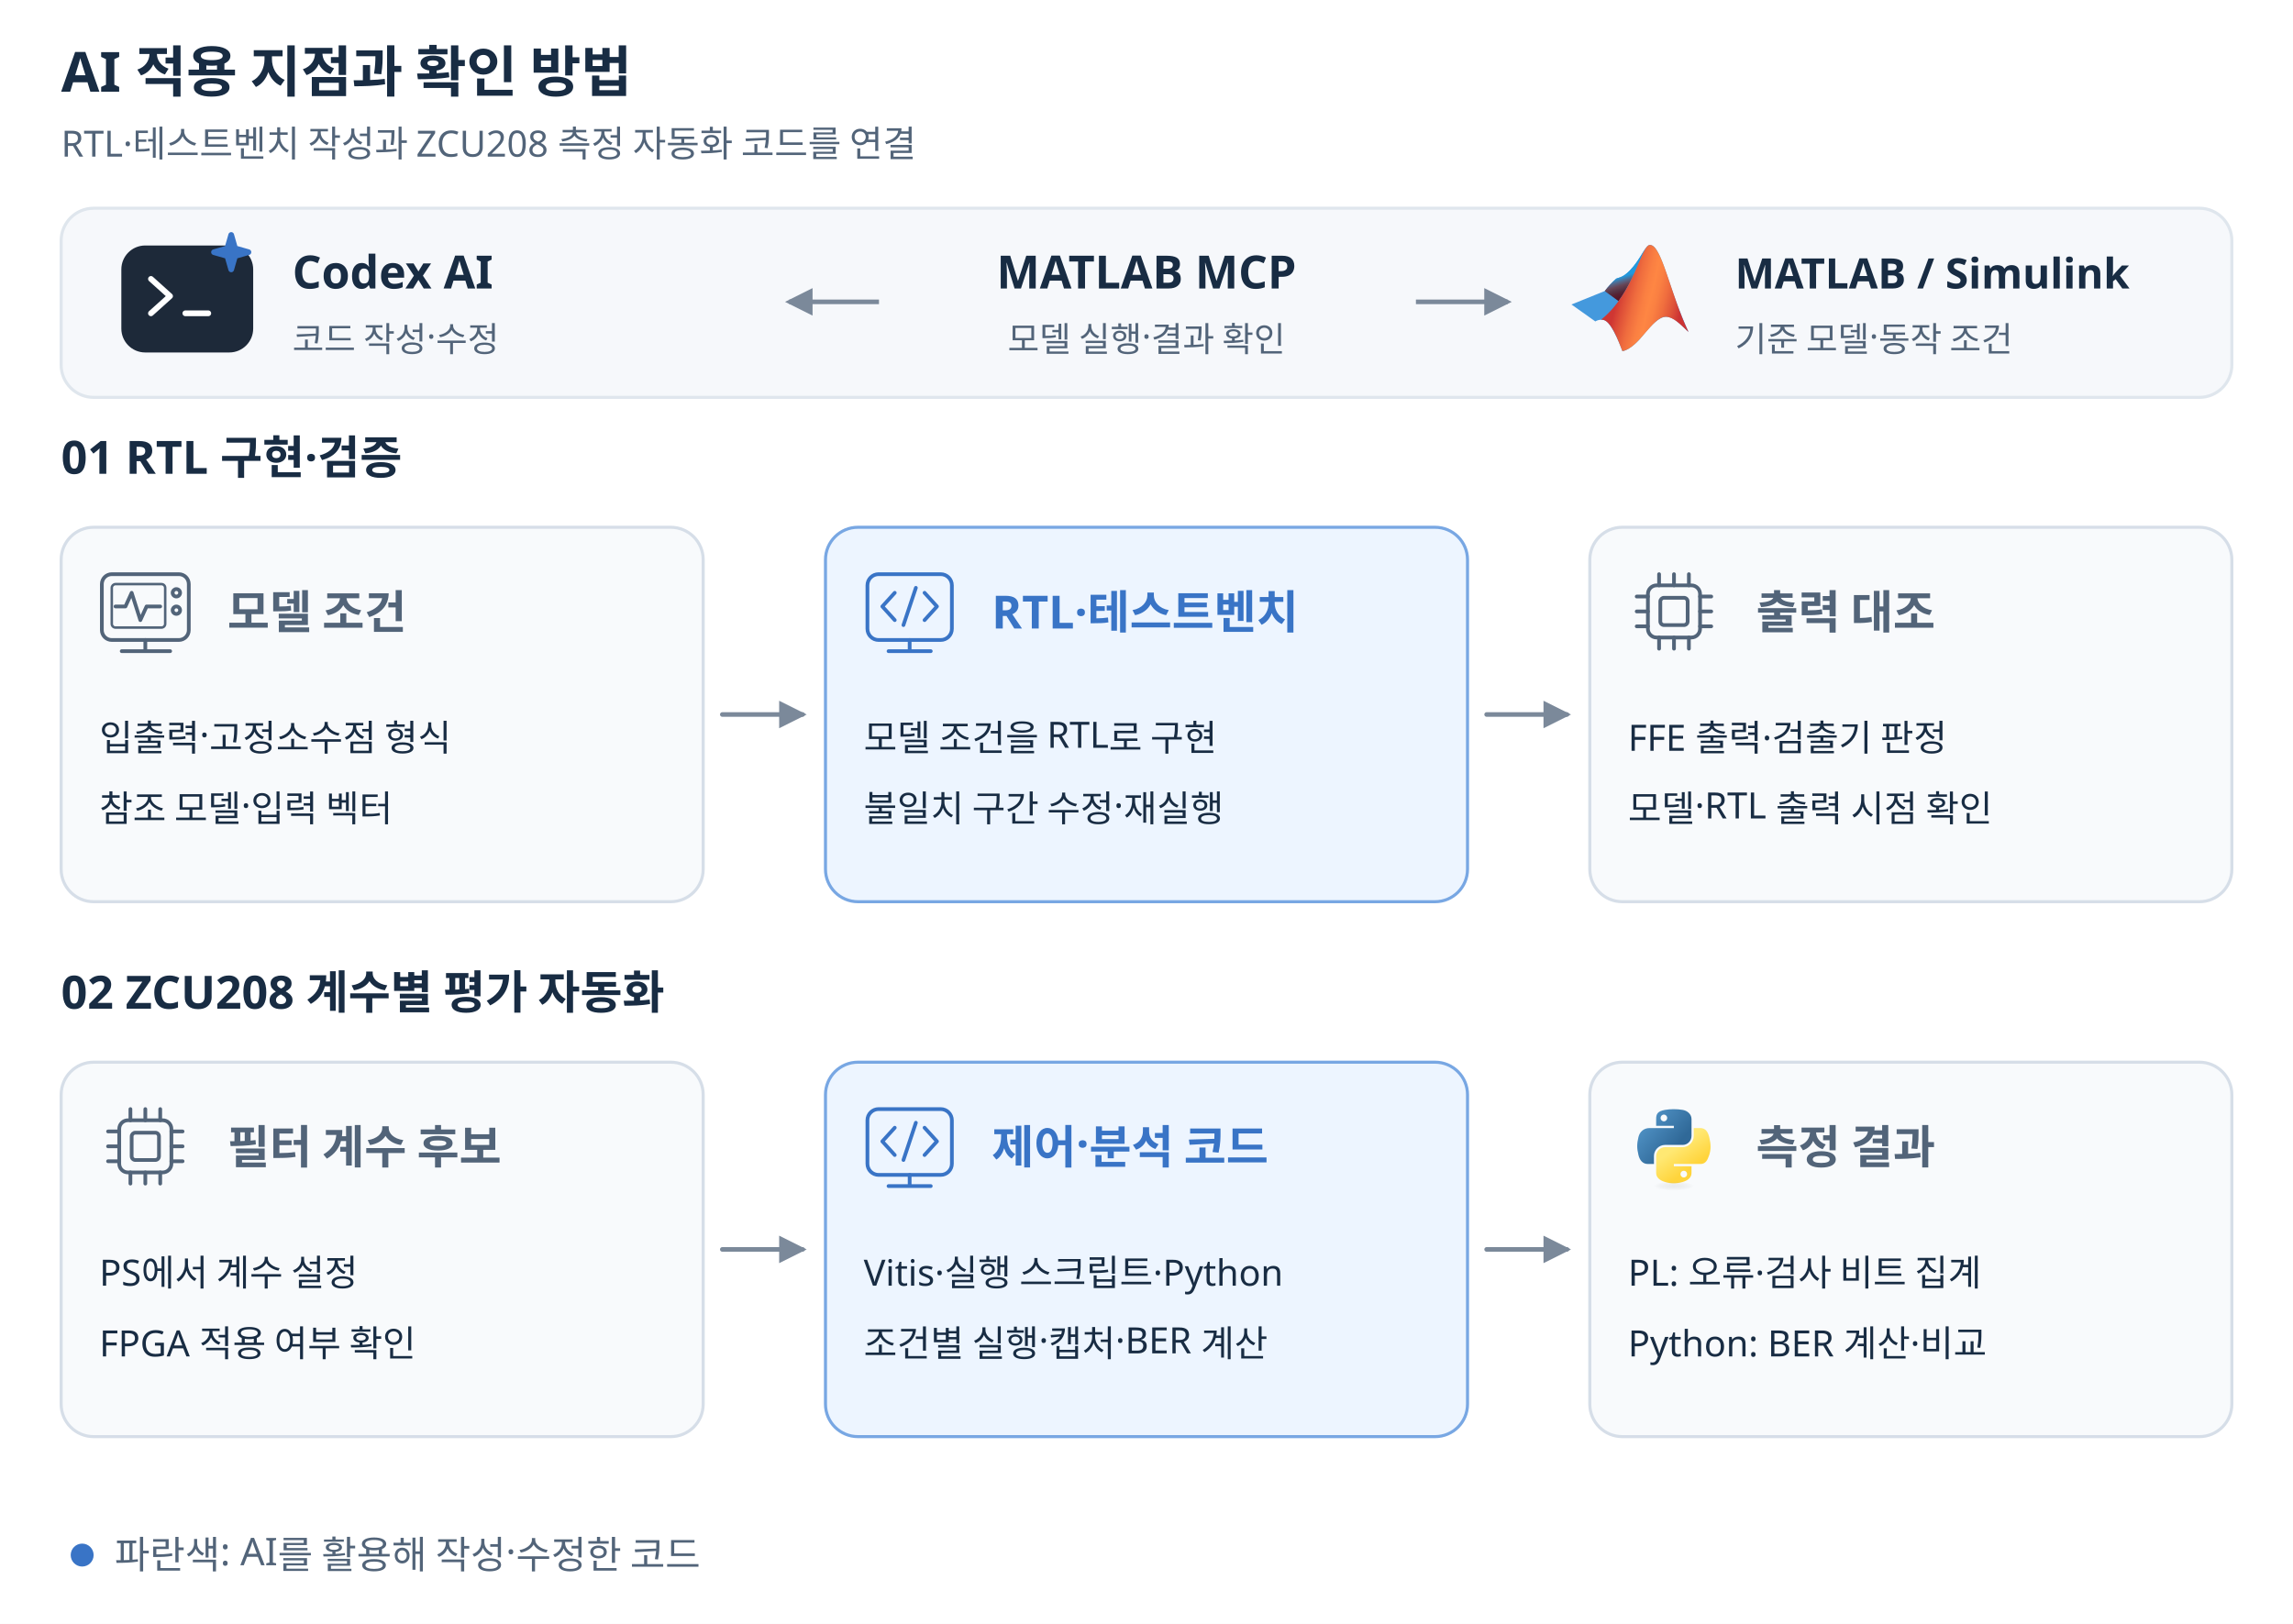
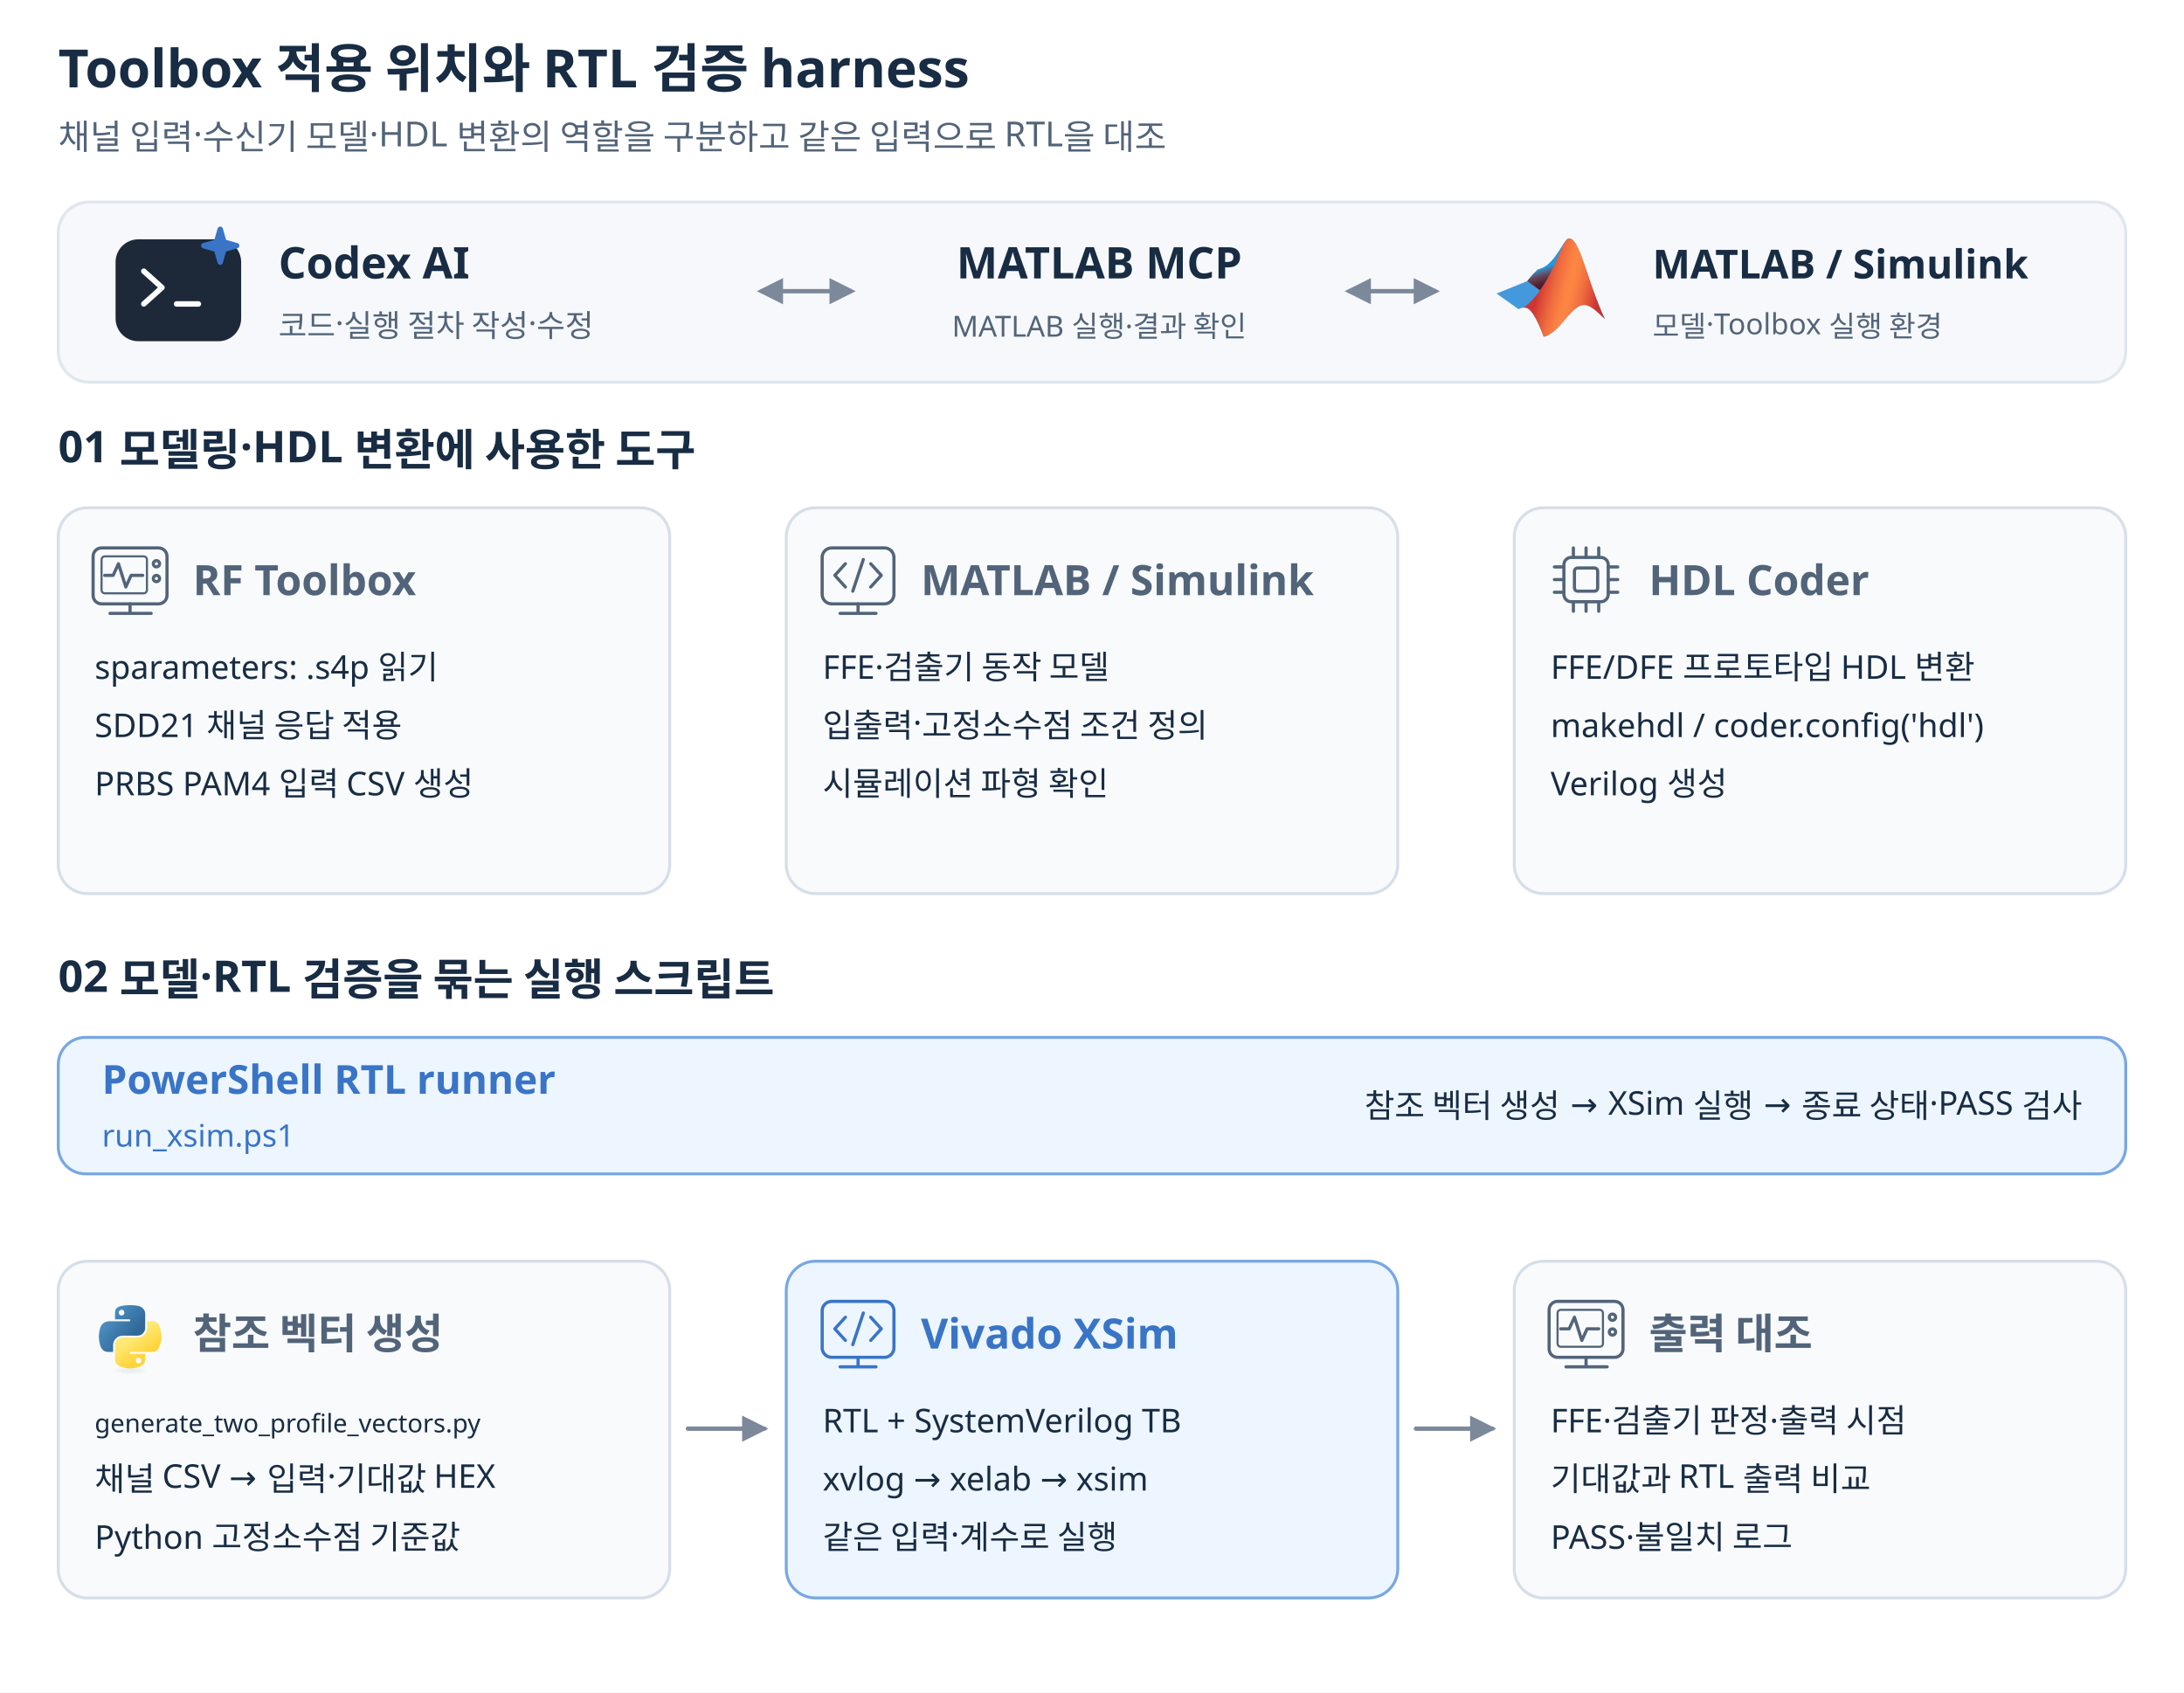
- <svg xmlns="http://www.w3.org/2000/svg" width="1200" height="850" viewBox="0 0 1200 850" role="img" aria-labelledby="title desc">
+ <svg xmlns="http://www.w3.org/2000/svg" width="1200" height="930" viewBox="0 0 1200 930" role="img" aria-labelledby="title desc">
  <defs>
    <marker id="arrow" viewBox="0 0 10 10" refX="8.5" refY="5" markerWidth="6" markerHeight="6" orient="auto-start-reverse">
      <path d="M0 0L10 5L0 10Z" fill="#7b899a" />
    </marker>
+     <marker id="blue-arrow" viewBox="0 0 10 10" refX="8.5" refY="5" markerWidth="6" markerHeight="6" orient="auto-start-reverse">
+       <path d="M0 0L10 5L0 10Z" fill="#3974c6" />
+     </marker>
+     <marker id="data-arrow" viewBox="0 0 10 10" refX="8.5" refY="5" markerWidth="6" markerHeight="6" orient="auto">
+       <path d="M0 0L10 5L0 10Z" fill="#28836c" />
+     </marker>
  </defs>
  <style>text{font-family:"Malgun Gothic","Apple SD Gothic Neo","Noto Sans KR","Segoe UI",sans-serif}</style>
-   <rect width="1200" height="850" fill="#fff" />
-   <text x="32" y="48" font-size="29" font-weight="700" text-anchor="start" fill="#182c43">AI 적용 지점과 확인 방법</text>
-   <text x="32" y="82" font-size="19" font-weight="400" text-anchor="start" fill="#526479">RTL·테스트벤치 작성과 ZCU208 측정 자동화 코드를 연결</text>
-   <rect x="32" y="109" width="1136" height="99" rx="17" fill="#f6f8fb" stroke="#dfe6ed" stroke-width="1.6" />
-   <g transform="translate(62 121)" fill="none" stroke="#3974c6" stroke-width="3" stroke-linecap="round" stroke-linejoin="round">
+   <rect width="1200" height="930" fill="#fff" />
+   <text x="32" y="48" font-size="29" font-weight="700" text-anchor="start" fill="#182c43">Toolbox 적용 위치와 RTL 검증 harness</text>
+   <text x="32" y="82" font-size="19" font-weight="400" text-anchor="start" fill="#526479">채널 입력·수신기 모델·HDL 변환의 역할을 구분하고 같은 입력으로 RTL을 대조</text>
+   <rect x="32" y="111" width="1136" height="99" rx="17" fill="#f6f8fb" stroke="#dfe6ed" stroke-width="1.6" />
+   <g transform="translate(62 124)" fill="none" stroke="#3974c6" stroke-width="3" stroke-linecap="round" stroke-linejoin="round">
    <rect x="3" y="9" width="66" height="53" rx="11" fill="#1d2939" stroke="#1d2939" />
    <path d="M17 25l10 9-10 9m18 0h12" stroke="#fff" />
    <path d="M59 2l2 7 7 2-7 2-2 7-2-7-7-2 7-2z" fill="#3974c6" stroke="#3974c6" />
  </g>
-   <text x="153" y="151" font-size="24" font-weight="700" text-anchor="start" fill="#182c43">Codex AI</text>
-   <text x="153" y="184" font-size="18" font-weight="400" text-anchor="start" fill="#526479">코드 작성·수정</text>
-   <path d="M413 158H460M741 158H789" fill="none" stroke="#7b899a" stroke-width="2.4" marker-start="url(#arrow)" marker-end="url(#arrow)" />
-   <text x="600" y="151" font-size="24" font-weight="700" text-anchor="middle" fill="#182c43">MATLAB MCP</text>
-   <text x="600" y="184" font-size="18" font-weight="400" text-anchor="middle" fill="#526479">모델 실행·결과 확인</text>
-   <svg viewBox="0 0 128 128" x="818" y="121" width="70" height="70">
+   <text x="153" y="153" font-size="24" font-weight="700" text-anchor="start" fill="#182c43">Codex AI</text>
+   <text x="153" y="185" font-size="17" font-weight="400" text-anchor="start" fill="#526479">코드·실행 절차 작성·수정</text>
+   <path d="M418 160H468" fill="none" stroke="#7b899a" stroke-width="2.4" marker-start="url(#arrow)" marker-end="url(#arrow)" />
+   <path d="M741 160H789" fill="none" stroke="#7b899a" stroke-width="2.4" marker-start="url(#arrow)" marker-end="url(#arrow)" />
+   <text x="604" y="153" font-size="24" font-weight="700" text-anchor="middle" fill="#182c43">MATLAB MCP</text>
+   <text x="604" y="185" font-size="16" font-weight="400" text-anchor="middle" fill="#526479">MATLAB 실행·결과 확인</text>
+   <svg viewBox="0 0 128 128" x="818" y="124" width="68" height="68">
    <defs>
      <linearGradient id="matlab-original-a" gradientUnits="userSpaceOnUse" x1="16.803" y1="16.631" x2="15.013" y2="22.411" gradientTransform="matrix(4 0 0 -4 0 128)">
        <stop offset="0" stop-color="#512" />
        <stop offset=".23" stop-color="#523" />
        <stop offset=".36" stop-color="#534" />
        <stop offset=".51" stop-color="#645" />
        <stop offset=".66" stop-color="#568" />
        <stop offset=".84" stop-color="#29d" />
      </linearGradient>
      <linearGradient id="matlab-original-b" gradientUnits="userSpaceOnUse" x1="29.71" y1="18.983" x2="11.71" y2="14.563" gradientTransform="scale(4)">
        <stop offset=".081" stop-color="#c33" />
        <stop offset=".189" stop-color="#de5239" />
        <stop offset=".313" stop-color="#f06e3e" />
        <stop offset=".421" stop-color="#fa8042" />
        <stop offset=".5" stop-color="#fe8643" />
        <stop offset=".58" stop-color="#fa7f42" />
        <stop offset=".696" stop-color="#ef6c3e" />
        <stop offset=".833" stop-color="#dc4c37" />
        <stop offset=".916" stop-color="#cf3633" />
      </linearGradient>
    </defs>
    <path d="M8 70.2l31.879-12.88a82.62 82.62 0 0110.883-11.8c2.636-1.399 7.597-.641 16.68-11.918 8.796-11 11.597-20.403 15.718-20.403 6.52 0 11.32 14.082 18.602 35.403A461.75 461.75 0 00120 96.48c-7.602-7.082-14.078-14.718-21.48-14.52-6.88.161-14.52 8.321-22.88 18.802C69 109.16 60.2 114.922 56.763 114.8c0 0-8.883-25.121-16.32-29.2a10.563 10.563 0 00-9.563.797L8 70.16zm0 0" fill="#49d" />
    <path d="M79.2 16.078c-2.68 3.602-5.92 10.203-11.76 17.524-9.082 11.277-14 10.52-16.68 11.918a78.673 78.673 0 00-10.882 11.8l13.2 9.64C64.28 51.68 70.28 35.122 74.96 24.399a54.649 54.649 0 014.238-8.32zm0 0" fill="url(#matlab-original-a)" />
    <path d="M83.2 13.2c-8.72 0-14.68 45.921-46.88 71.562 9.04-1.48 16.88 20.957 20.48 30.039 16-2.723 28.802-33.32 41.72-32.84 7.402.277 13.878 7.437 21.48 14.52C102.64 60 94.52 13.198 83.2 13.198zm0 0" fill="url(#matlab-original-b)" />
  </svg>
-   <text x="908" y="151" font-size="22" font-weight="700" text-anchor="start" fill="#182c43">MATLAB / Simulink</text>
-   <text x="908" y="184" font-size="18" font-weight="400" text-anchor="start" fill="#526479">기준 모델·동작 조건</text>
-   <text x="32" y="248" font-size="24" font-weight="700" text-anchor="start" fill="#182c43">01  RTL 구현·검증</text>
-   <g data-card="0-0" data-left="32" data-right="368">
-     <rect x="32" y="276" width="336" height="196" rx="17" fill="#f8fafc" stroke="#d6dee8" stroke-width="1.6" />
-     <g transform="translate(52 296) scale(.65)">
+   <text x="908" y="153" font-size="22" font-weight="700" text-anchor="start" fill="#182c43">MATLAB / Simulink</text>
+   <text x="908" y="185" font-size="16" font-weight="400" text-anchor="start" fill="#526479">모델·Toolbox 실행 환경</text>
+   <text x="32" y="254" font-size="24" font-weight="700" text-anchor="start" fill="#182c43">01  모델링·HDL 변환에 사용한 도구</text>
+   <g data-card="32-279" data-left="32" data-right="368">
+     <rect x="32" y="279" width="336" height="212" rx="16" fill="#f8fafc" stroke="#d6dee8" stroke-width="1.6" />
+     <g transform="translate(50 297) scale(.58)">
      <g transform="translate(0 0)" fill="none" stroke="#526479" stroke-width="3" stroke-linecap="round" stroke-linejoin="round">
        <rect x="2" y="7" width="70" height="53" rx="8" />
        <rect x="10" y="15" width="43" height="35" rx="3" stroke-width="2" />
        <path d="M13 33h8l5-11 7 22 5-11h11M18 69h39m-20-9v9" />
        <circle cx="62" cy="22" r="3" />
        <circle cx="62" cy="36" r="3" />
      </g>
    </g>
-     <text x="119" y="329" font-size="24" font-weight="700" text-anchor="start" fill="#526479">모델 조건</text>
-     <text x="52" y="393" font-size="19" font-weight="400" text-anchor="start" fill="#182c43">입출력·고정소수점 형식</text>
-     <text x="52" y="430" font-size="19" font-weight="400" text-anchor="start" fill="#182c43">참조 모델·입력 벡터</text>
+     <text x="106" y="327" font-size="23" font-weight="700" text-anchor="start" fill="#526479">RF Toolbox</text>
+     <text x="52" y="373" font-size="18" font-weight="400" text-anchor="start" fill="#182c43">sparameters: .s4p 읽기</text>
+     <text x="52" y="405" font-size="18" font-weight="400" text-anchor="start" fill="#182c43">SDD21 채널 응답 적용</text>
+     <text x="52" y="437" font-size="18" font-weight="400" text-anchor="start" fill="#182c43">PRBS PAM4 입력 CSV 생성</text>
  </g>
-   <path d="M378 374H420" fill="none" stroke="#7b899a" stroke-width="2.4" stroke-linecap="round" stroke-linejoin="round" marker-end="url(#arrow)" />
-   <g data-card="0-1" data-left="432" data-right="768">
-     <rect x="432" y="276" width="336" height="196" rx="17" fill="#edf5ff" stroke="#78a7e3" stroke-width="1.6" />
-     <g transform="translate(452 296) scale(.65)">
-       <g transform="translate(0 0)" fill="none" stroke="#3974c6" stroke-width="3" stroke-linecap="round" stroke-linejoin="round">
+   <g data-card="432-279" data-left="432" data-right="768">
+     <rect x="432" y="279" width="336" height="212" rx="16" fill="#f8fafc" stroke="#d6dee8" stroke-width="1.6" />
+     <g transform="translate(450 297) scale(.58)">
+       <g transform="translate(0 0)" fill="none" stroke="#526479" stroke-width="3" stroke-linecap="round" stroke-linejoin="round">
        <rect x="3" y="7" width="68" height="53" rx="9" />
        <path d="M25 22l-10 11 10 11m24-22 10 11-10 11m-7-26-10 30M20 69h34m-17-9v9" />
      </g>
    </g>
-     <text x="519" y="329" font-size="24" font-weight="700" text-anchor="start" fill="#3974c6">RTL·테스트벤치</text>
-     <text x="452" y="393" font-size="19" font-weight="400" text-anchor="start" fill="#182c43">모델 조건을 RTL로 구현</text>
-     <text x="452" y="430" font-size="19" font-weight="400" text-anchor="start" fill="#182c43">불일치 구간 수정·재실행</text>
+     <text x="506" y="327" font-size="23" font-weight="700" text-anchor="start" fill="#526479">MATLAB / Simulink</text>
+     <text x="452" y="373" font-size="18" font-weight="400" text-anchor="start" fill="#182c43">FFE·검출기 동작 모델</text>
+     <text x="452" y="405" font-size="18" font-weight="400" text-anchor="start" fill="#182c43">입출력·고정소수점 조건 정의</text>
+     <text x="452" y="437" font-size="18" font-weight="400" text-anchor="start" fill="#182c43">시뮬레이션 파형 확인</text>
  </g>
-   <path d="M778 374H820" fill="none" stroke="#7b899a" stroke-width="2.4" stroke-linecap="round" stroke-linejoin="round" marker-end="url(#arrow)" />
-   <g data-card="0-2" data-left="832" data-right="1168">
-     <rect x="832" y="276" width="336" height="196" rx="17" fill="#f8fafc" stroke="#d6dee8" stroke-width="1.6" />
-     <g transform="translate(852 296) scale(.65)">
+   <g data-card="832-279" data-left="832" data-right="1168">
+     <rect x="832" y="279" width="336" height="212" rx="16" fill="#f8fafc" stroke="#d6dee8" stroke-width="1.6" />
+     <g transform="translate(850 297) scale(.58)">
      <g transform="translate(0 0)" fill="none" stroke="#526479" stroke-width="3" stroke-linecap="round" stroke-linejoin="round">
        <rect x="16" y="16" width="42" height="42" rx="7" />
        <rect x="26" y="26" width="22" height="22" rx="3" />
        <path d="M25 7v9m0 42v9M7 25h9m42 0h9" />
        <path d="M37 7v9m0 42v9M7 37h9m42 0h9" />
        <path d="M49 7v9m0 42v9M7 49h9m42 0h9" />
      </g>
    </g>
-     <text x="919" y="329" font-size="24" font-weight="700" text-anchor="start" fill="#526479">출력 대조</text>
-     <text x="852" y="393" font-size="19" font-weight="400" text-anchor="start" fill="#182c43">FFE 출력·검출기 판정</text>
-     <text x="852" y="430" font-size="19" font-weight="400" text-anchor="start" fill="#182c43">모델·RTL 출력 시점 확인</text>
+     <text x="906" y="327" font-size="23" font-weight="700" text-anchor="start" fill="#526479">HDL Coder</text>
+     <text x="852" y="373" font-size="18" font-weight="400" text-anchor="start" fill="#182c43">FFE/DFE 프로토타입 HDL 변환</text>
+     <text x="852" y="405" font-size="18" font-weight="400" text-anchor="start" fill="#182c43">makehdl / coder.config('hdl')</text>
+     <text x="852" y="437" font-size="18" font-weight="400" text-anchor="start" fill="#182c43">Verilog 생성</text>
  </g>
-   <text x="32" y="528" font-size="24" font-weight="700" text-anchor="start" fill="#182c43">02  ZCU208 계수별 평가 자동화</text>
-   <g data-card="1-0" data-left="32" data-right="368">
-     <rect x="32" y="556" width="336" height="196" rx="17" fill="#f8fafc" stroke="#d6dee8" stroke-width="1.6" />
-     <g transform="translate(52 576) scale(.65)">
-       <g transform="translate(0 0)" fill="none" stroke="#526479" stroke-width="3" stroke-linecap="round" stroke-linejoin="round">
-         <rect x="16" y="16" width="42" height="42" rx="7" />
-         <rect x="26" y="26" width="22" height="22" rx="3" />
-         <path d="M25 7v9m0 42v9M7 25h9m42 0h9" />
-         <path d="M37 7v9m0 42v9M7 37h9m42 0h9" />
-         <path d="M49 7v9m0 42v9M7 49h9m42 0h9" />
-       </g>
-     </g>
-     <text x="119" y="609" font-size="24" font-weight="700" text-anchor="start" fill="#526479">필터 계수 후보</text>
-     <text x="52" y="673" font-size="19" font-weight="400" text-anchor="start" fill="#182c43">PS에서 계수 설정</text>
-     <text x="52" y="710" font-size="19" font-weight="400" text-anchor="start" fill="#182c43">FPGA 적용 여부 확인</text>
-   </g>
-   <path d="M378 654H420" fill="none" stroke="#7b899a" stroke-width="2.4" stroke-linecap="round" stroke-linejoin="round" marker-end="url(#arrow)" />
-   <g data-card="1-1" data-left="432" data-right="768">
-     <rect x="432" y="556" width="336" height="196" rx="17" fill="#edf5ff" stroke="#78a7e3" stroke-width="1.6" />
-     <g transform="translate(452 576) scale(.65)">
-       <g transform="translate(0 0)" fill="none" stroke="#3974c6" stroke-width="3" stroke-linecap="round" stroke-linejoin="round">
-         <rect x="3" y="7" width="68" height="53" rx="9" />
-         <path d="M25 22l-10 11 10 11m24-22 10 11-10 11m-7-26-10 30M20 69h34m-17-9v9" />
-       </g>
-     </g>
-     <text x="519" y="609" font-size="24" font-weight="700" text-anchor="start" fill="#3974c6">제어·분석 코드</text>
-     <text x="452" y="673" font-size="19" font-weight="400" text-anchor="start" fill="#182c43">Vitis·실행 스크립트·Python</text>
-     <text x="452" y="710" font-size="19" font-weight="400" text-anchor="start" fill="#182c43">조건별 실행·캡처·BER 계산</text>
-   </g>
-   <path d="M778 654H820" fill="none" stroke="#7b899a" stroke-width="2.4" stroke-linecap="round" stroke-linejoin="round" marker-end="url(#arrow)" />
-   <g data-card="1-2" data-left="832" data-right="1168">
-     <rect x="832" y="556" width="336" height="196" rx="17" fill="#f8fafc" stroke="#d6dee8" stroke-width="1.6" />
-     <svg viewBox="0 0 128 128" x="852" y="576" width="48" height="48">
+   <text x="32" y="545" font-size="24" font-weight="700" text-anchor="start" fill="#182c43">02  모델·RTL 검증을 묶는 실행 스크립트</text>
+   <rect x="32" y="570" width="1136" height="75" rx="15" fill="#edf5ff" stroke="#78a7e3" stroke-width="1.6" />
+   <text x="56" y="601" font-size="22" font-weight="700" text-anchor="start" fill="#3974c6">PowerShell RTL runner</text>
+   <text x="56" y="630" font-size="17" font-weight="400" text-anchor="start" fill="#3974c6">run_xsim.ps1</text>
+   <text x="1144" y="614" font-size="18" font-weight="400" text-anchor="end" fill="#182c43">참조 벡터 생성 → XSim 실행 → 종료 상태·PASS 검사</text>
+   <g data-card="32-693" data-left="32" data-right="368">
+     <rect x="32" y="693" width="336" height="185" rx="16" fill="#f8fafc" stroke="#d6dee8" stroke-width="1.6" />
+     <svg viewBox="0 0 128 128" x="50" y="713" width="43" height="43">
      <linearGradient id="python-original-a" gradientUnits="userSpaceOnUse" x1="70.252" y1="1237.476" x2="170.659" y2="1151.089" gradientTransform="matrix(.563 0 0 -.568 -29.215 707.817)">
        <stop offset="0" stop-color="#5A9FD4" />
        <stop offset="1" stop-color="#306998" />
      </linearGradient>
      <linearGradient id="python-original-b" gradientUnits="userSpaceOnUse" x1="209.474" y1="1098.811" x2="173.62" y2="1149.537" gradientTransform="matrix(.563 0 0 -.568 -29.215 707.817)">
        <stop offset="0" stop-color="#FFD43B" />
        <stop offset="1" stop-color="#FFE873" />
      </linearGradient>
      <path fill="url(#python-original-a)" d="M63.391 1.988c-4.222.02-8.252.379-11.8 1.007-10.45 1.846-12.346 5.71-12.346 12.837v9.411h24.693v3.137H29.977c-7.176 0-13.46 4.313-15.426 12.521-2.268 9.405-2.368 15.275 0 25.096 1.755 7.311 5.947 12.519 13.124 12.519h8.491V67.234c0-8.151 7.051-15.34 15.426-15.34h24.665c6.866 0 12.346-5.654 12.346-12.548V15.833c0-6.693-5.646-11.72-12.346-12.837-4.244-.706-8.645-1.027-12.866-1.008zM50.037 9.557c2.55 0 4.634 2.117 4.634 4.721 0 2.593-2.083 4.69-4.634 4.69-2.56 0-4.633-2.097-4.633-4.69-.001-2.604 2.073-4.721 4.633-4.721z" transform="translate(0 10.26)" />
      <path fill="url(#python-original-b)" d="M91.682 28.38v10.966c0 8.5-7.208 15.655-15.426 15.655H51.591c-6.756 0-12.346 5.783-12.346 12.549v23.515c0 6.691 5.818 10.628 12.346 12.547 7.816 2.297 15.312 2.713 24.665 0 6.216-1.801 12.346-5.423 12.346-12.547v-9.412H63.938v-3.138h37.012c7.176 0 9.852-5.005 12.348-12.519 2.578-7.735 2.467-15.174 0-25.096-1.774-7.145-5.161-12.521-12.348-12.521h-9.268zM77.809 87.927c2.561 0 4.634 2.097 4.634 4.692 0 2.602-2.074 4.719-4.634 4.719-2.55 0-4.633-2.117-4.633-4.719 0-2.595 2.083-4.692 4.633-4.692z" transform="translate(0 10.26)" />
      <radialGradient id="python-original-c" cx="1825.678" cy="444.45" r="26.743" gradientTransform="matrix(0 -.24 -1.055 0 532.979 557.576)" gradientUnits="userSpaceOnUse">
        <stop offset="0" stop-color="#B8B8B8" stop-opacity=".498" />
        <stop offset="1" stop-color="#7F7F7F" stop-opacity="0" />
      </radialGradient>
      <path opacity=".444" fill="url(#python-original-c)" d="M97.309 119.597c0 3.543-14.816 6.416-33.091 6.416-18.276 0-33.092-2.873-33.092-6.416 0-3.544 14.815-6.417 33.092-6.417 18.275 0 33.091 2.872 33.091 6.417z" />
    </svg>
-     <text x="919" y="609" font-size="24" font-weight="700" text-anchor="start" fill="#526479">측정 결과</text>
-     <text x="852" y="673" font-size="19" font-weight="400" text-anchor="start" fill="#182c43">PL: 오류·검사 비트 집계</text>
-     <text x="852" y="710" font-size="19" font-weight="400" text-anchor="start" fill="#182c43">Python: BER 계산·비교</text>
+     <text x="106" y="741" font-size="23" font-weight="700" text-anchor="start" fill="#526479">참조 벡터 생성</text>
+     <text x="52" y="787" font-size="14" font-weight="400" text-anchor="start" fill="#182c43">generate_two_profile_vectors.py</text>
+     <text x="52" y="819" font-size="18" font-weight="400" text-anchor="start" fill="#182c43">채널 CSV → 입력·기대값 HEX</text>
+     <text x="52" y="851" font-size="18" font-weight="400" text-anchor="start" fill="#182c43">Python 고정소수점 기준값</text>
  </g>
-   <circle cx="43" cy="814" r="6" fill="#3974c6" />
-   <text x="60" y="821" font-size="20" font-weight="400" text-anchor="start" fill="#526479">파란색: AI를 활용해 작성·수정한 코드</text>
+   <g data-card="432-693" data-left="432" data-right="768">
+     <rect x="432" y="693" width="336" height="185" rx="16" fill="#edf5ff" stroke="#78a7e3" stroke-width="1.6" />
+     <g transform="translate(450 711) scale(.58)">
+       <g transform="translate(0 0)" fill="none" stroke="#3974c6" stroke-width="3" stroke-linecap="round" stroke-linejoin="round">
+         <rect x="3" y="7" width="68" height="53" rx="9" />
+         <path d="M25 22l-10 11 10 11m24-22 10 11-10 11m-7-26-10 30M20 69h34m-17-9v9" />
+       </g>
+     </g>
+     <text x="506" y="741" font-size="23" font-weight="700" text-anchor="start" fill="#3974c6">Vivado XSim</text>
+     <text x="452" y="787" font-size="18" font-weight="400" text-anchor="start" fill="#182c43">RTL + SystemVerilog TB</text>
+     <text x="452" y="819" font-size="18" font-weight="400" text-anchor="start" fill="#182c43">xvlog → xelab → xsim</text>
+     <text x="452" y="851" font-size="18" font-weight="400" text-anchor="start" fill="#182c43">같은 입력·계수로 실행</text>
+   </g>
+   <g data-card="832-693" data-left="832" data-right="1168">
+     <rect x="832" y="693" width="336" height="185" rx="16" fill="#f8fafc" stroke="#d6dee8" stroke-width="1.6" />
+     <g transform="translate(850 711) scale(.58)">
+       <g transform="translate(0 0)" fill="none" stroke="#526479" stroke-width="3" stroke-linecap="round" stroke-linejoin="round">
+         <rect x="2" y="7" width="70" height="53" rx="8" />
+         <rect x="10" y="15" width="43" height="35" rx="3" stroke-width="2" />
+         <path d="M13 33h8l5-11 7 22 5-11h11M18 69h39m-20-9v9" />
+         <circle cx="62" cy="22" r="3" />
+         <circle cx="62" cy="36" r="3" />
+       </g>
+     </g>
+     <text x="906" y="741" font-size="23" font-weight="700" text-anchor="start" fill="#526479">출력 대조</text>
+     <text x="852" y="787" font-size="18" font-weight="400" text-anchor="start" fill="#182c43">FFE·검출기 판정·출력 시점</text>
+     <text x="852" y="819" font-size="18" font-weight="400" text-anchor="start" fill="#182c43">기대값과 RTL 출력 비교</text>
+     <text x="852" y="851" font-size="18" font-weight="400" text-anchor="start" fill="#182c43">PASS·불일치 로그</text>
+   </g>
+   <path d="M378 785H420" fill="none" stroke="#7b899a" stroke-width="2.4" stroke-linecap="round" stroke-linejoin="round" marker-end="url(#arrow)" />
+   <path d="M778 785H820" fill="none" stroke="#7b899a" stroke-width="2.4" stroke-linecap="round" stroke-linejoin="round" marker-end="url(#arrow)" />
</svg>
